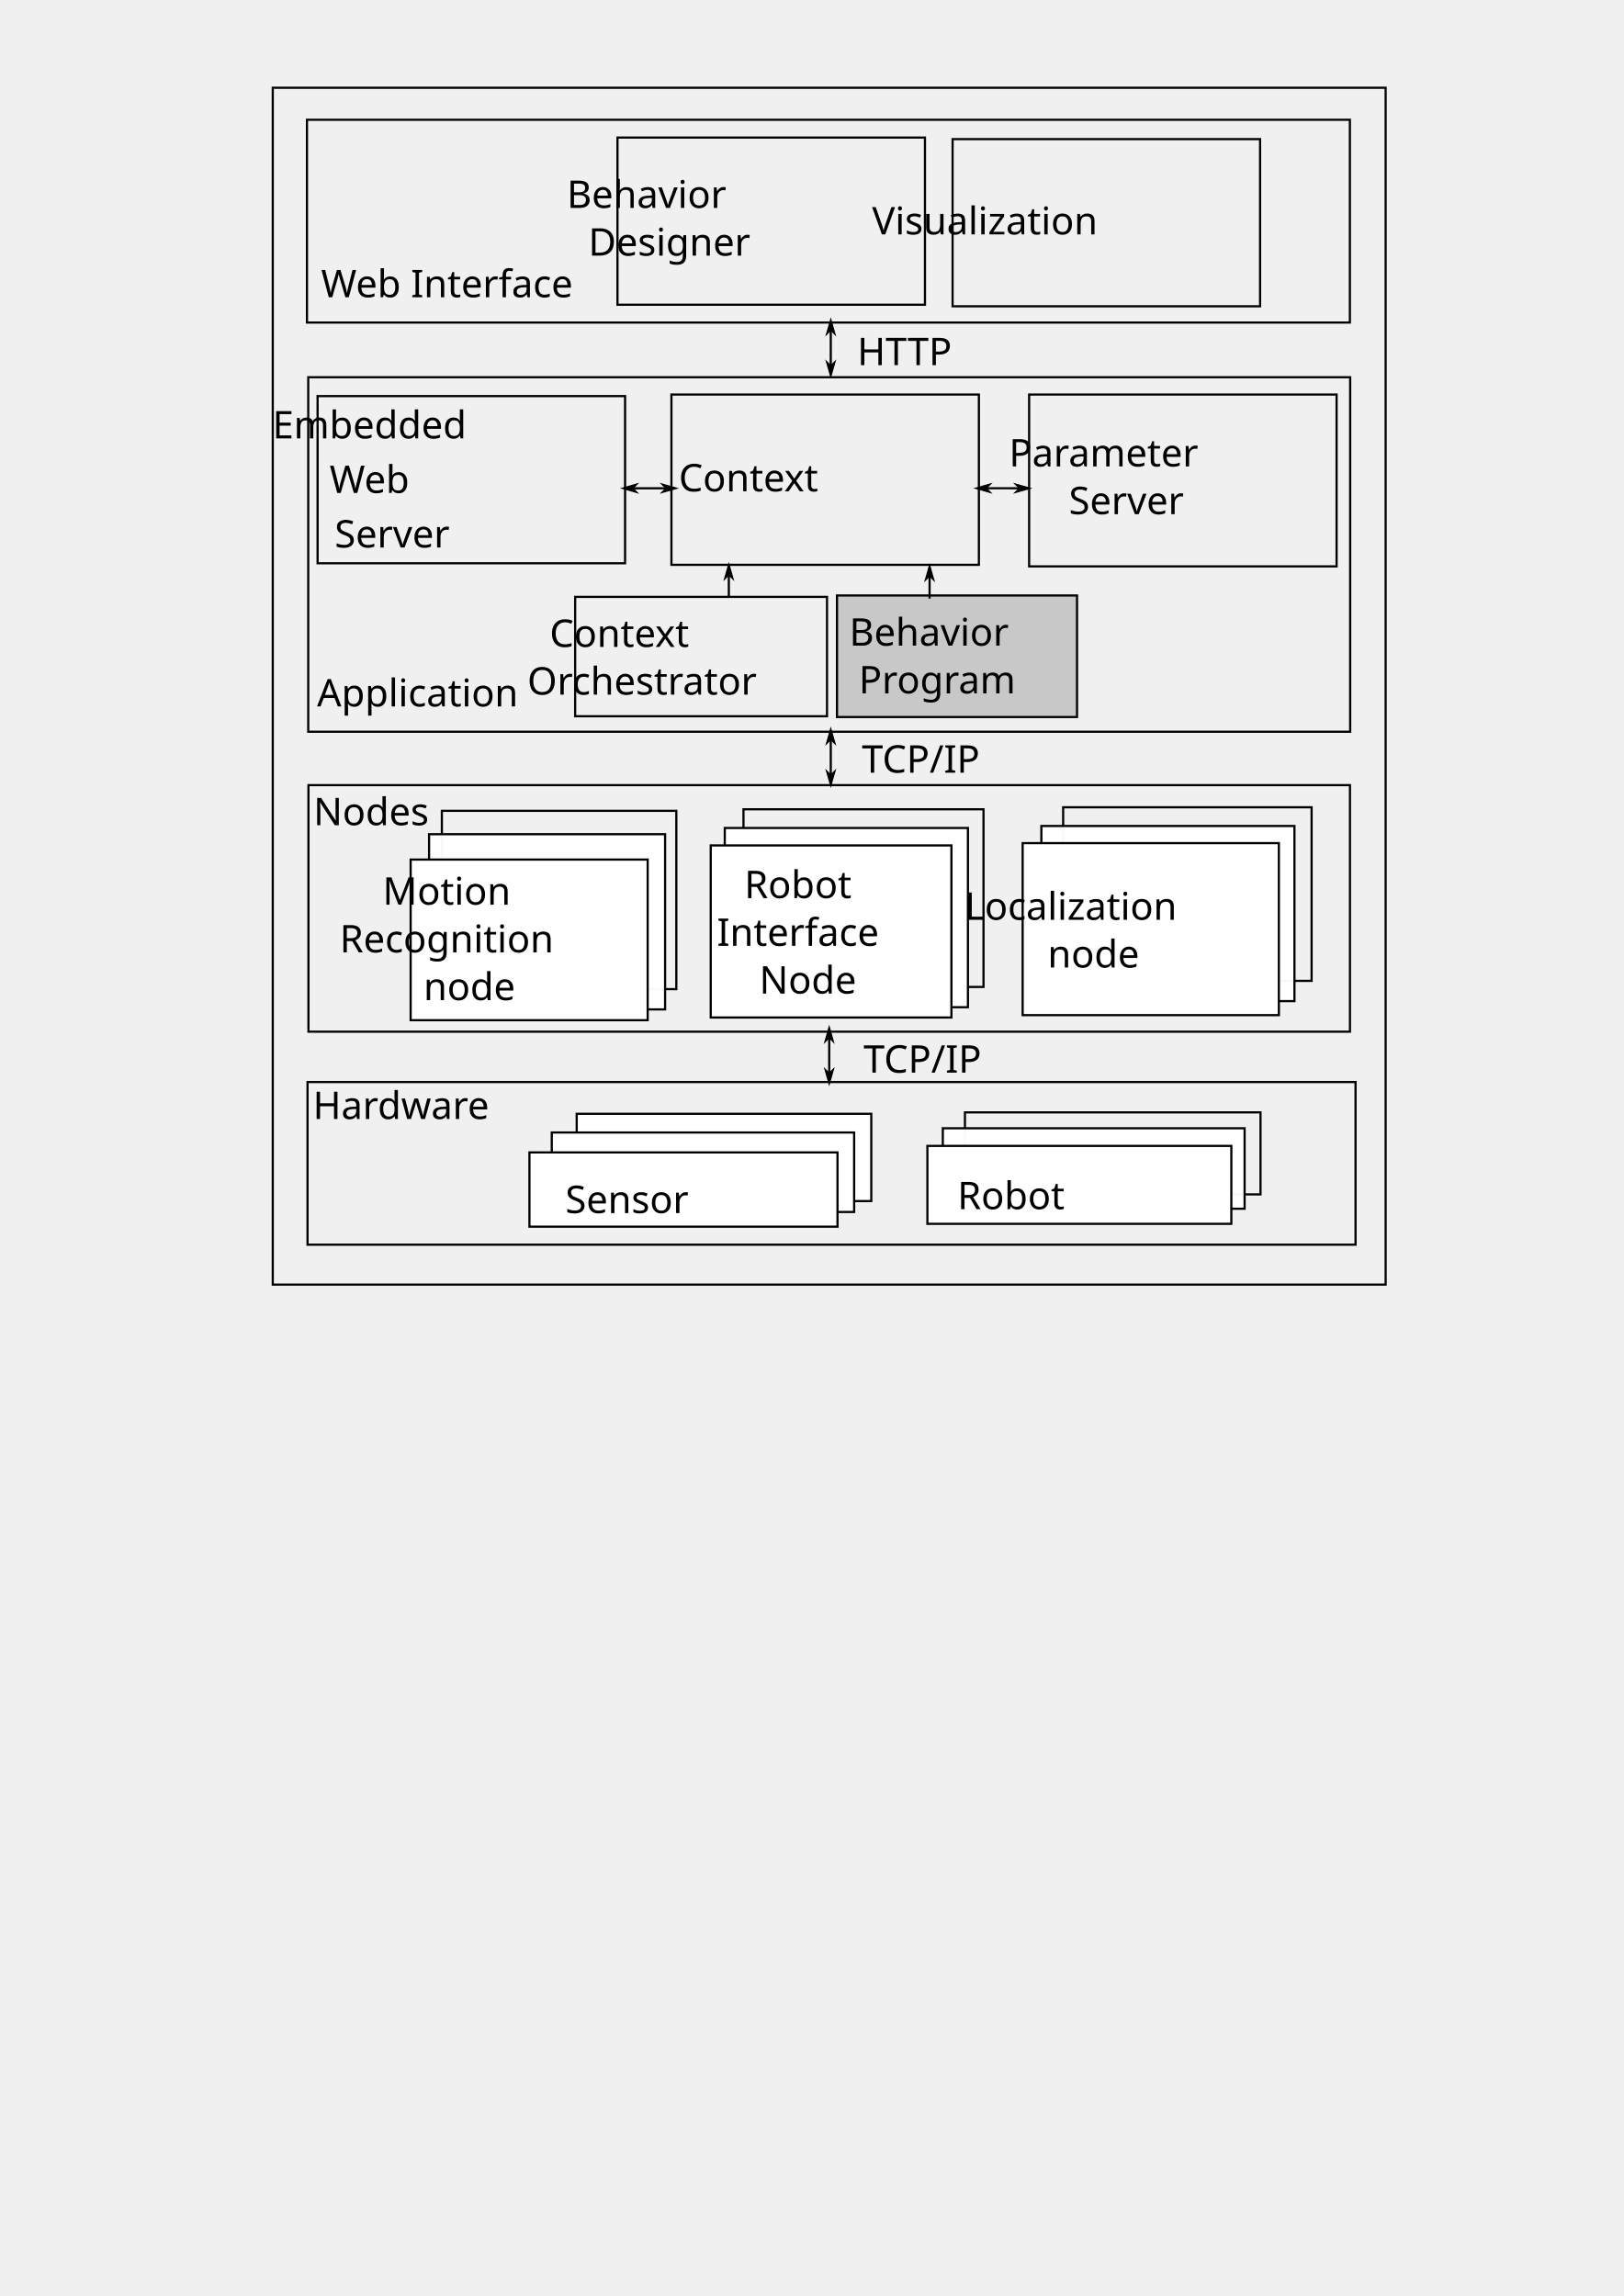
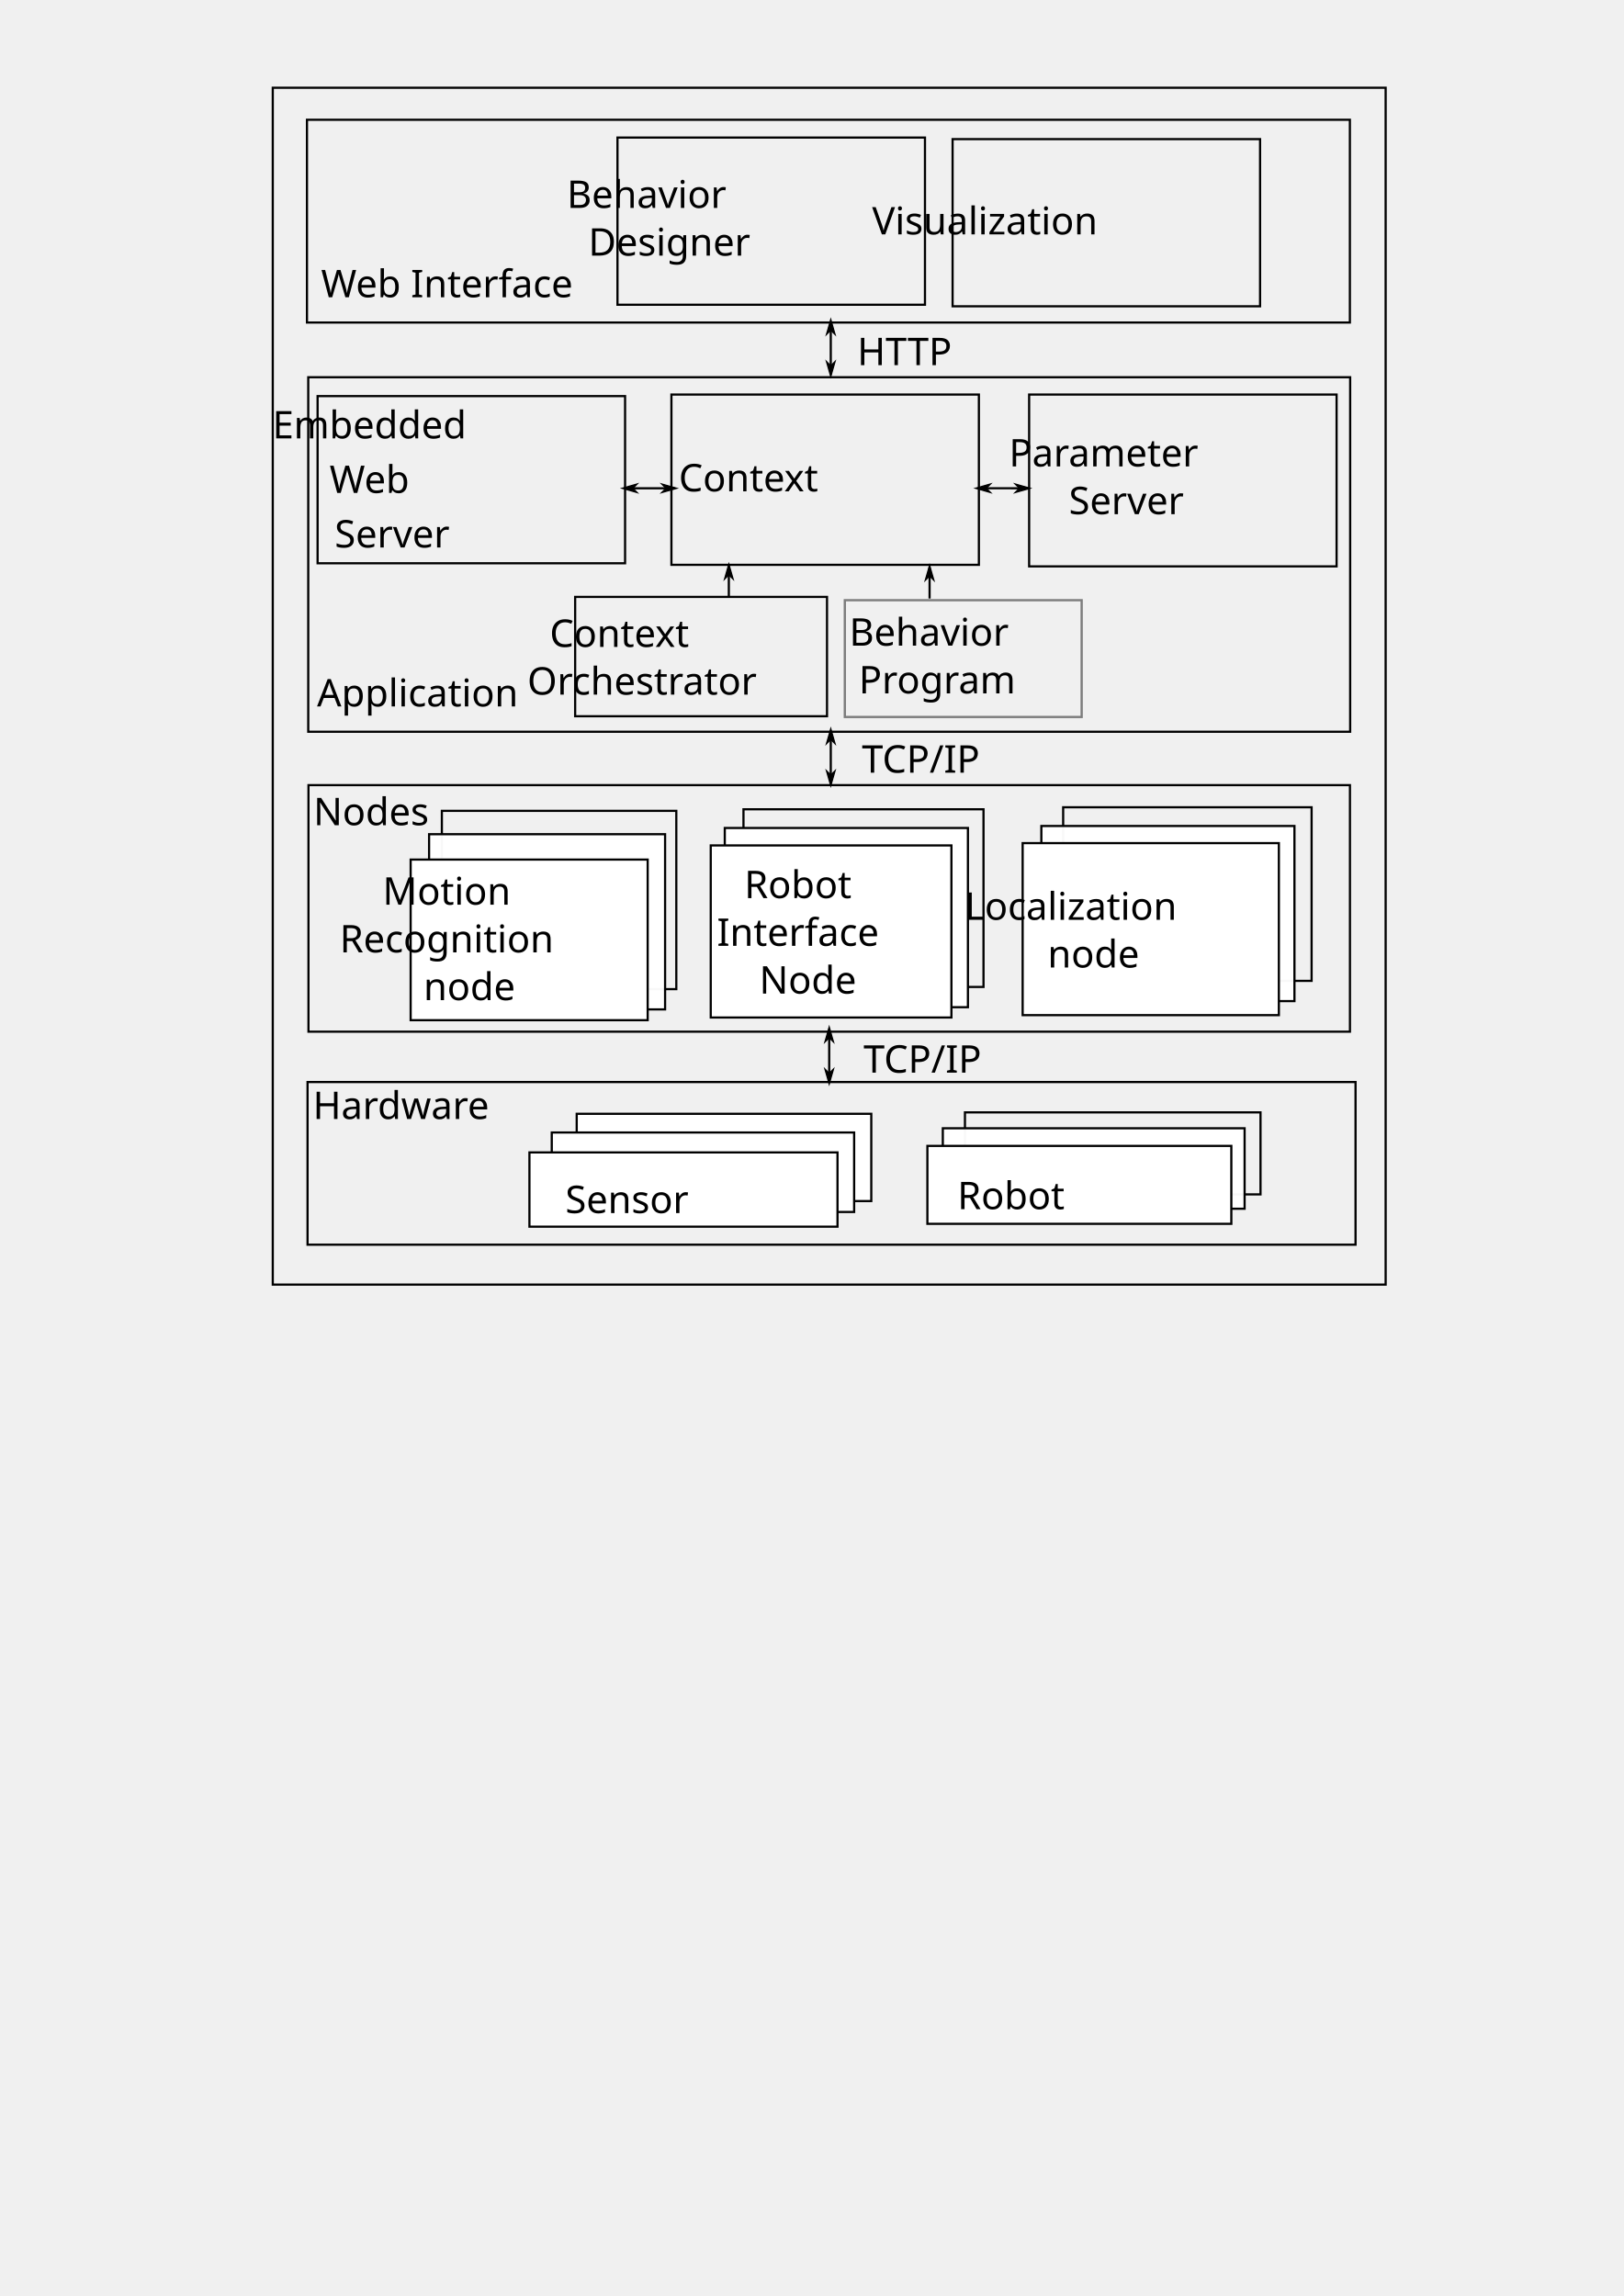
<svg xmlns="http://www.w3.org/2000/svg" width="210mm" height="297mm" viewBox="0 0 744.094 1052.362" id="svg2" version="1.1">
  <defs id="defs4">
    <marker style="overflow:visible;" id="marker12237" refX="0.0" refY="0.0" orient="auto">
      <path transform="scale(0.4) rotate(180) translate(10,0)" style="fill-rule:evenodd;stroke:#000000;stroke-width:1pt;stroke-opacity:1;fill:#000000;fill-opacity:1" d="M 0.0,0.0 L 5.0,-5.0 L -12.5,0.0 L 5.0,5.0 L 0.0,0.0 z " id="path12239" />
    </marker>
    <marker style="overflow:visible" id="marker11571" refX="0.0" refY="0.0" orient="auto">
      <path transform="scale(0.4) translate(10,0)" style="fill-rule:evenodd;stroke:#000000;stroke-width:1pt;stroke-opacity:1;fill:#000000;fill-opacity:1" d="M 0.0,0.0 L 5.0,-5.0 L -12.5,0.0 L 5.0,5.0 L 0.0,0.0 z " id="path11573" />
    </marker>
    <marker style="overflow:visible;" id="marker10905" refX="0.0" refY="0.0" orient="auto">
      <path transform="scale(0.4) rotate(180) translate(10,0)" style="fill-rule:evenodd;stroke:#000000;stroke-width:1pt;stroke-opacity:1;fill:#000000;fill-opacity:1" d="M 0.0,0.0 L 5.0,-5.0 L -12.5,0.0 L 5.0,5.0 L 0.0,0.0 z " id="path10907" />
    </marker>
    <marker style="overflow:visible" id="marker10239" refX="0.0" refY="0.0" orient="auto">
      <path transform="scale(0.4) translate(10,0)" style="fill-rule:evenodd;stroke:#000000;stroke-width:1pt;stroke-opacity:1;fill:#000000;fill-opacity:1" d="M 0.0,0.0 L 5.0,-5.0 L -12.5,0.0 L 5.0,5.0 L 0.0,0.0 z " id="path10241" />
    </marker>
    <marker style="overflow:visible;" id="marker9737" refX="0.0" refY="0.0" orient="auto">
      <path transform="scale(0.4) rotate(180) translate(10,0)" style="fill-rule:evenodd;stroke:#000000;stroke-width:1pt;stroke-opacity:1;fill:#000000;fill-opacity:1" d="M 0.0,0.0 L 5.0,-5.0 L -12.5,0.0 L 5.0,5.0 L 0.0,0.0 z " id="path9739" />
    </marker>
    <marker style="overflow:visible;" id="marker9235" refX="0.0" refY="0.0" orient="auto">
      <path transform="scale(0.4) rotate(180) translate(10,0)" style="fill-rule:evenodd;stroke:#000000;stroke-width:1pt;stroke-opacity:1;fill:#000000;fill-opacity:1" d="M 0.0,0.0 L 5.0,-5.0 L -12.5,0.0 L 5.0,5.0 L 0.0,0.0 z " id="path9237" />
    </marker>
    <marker style="overflow:visible" id="marker8241" refX="0.0" refY="0.0" orient="auto">
      <path transform="scale(0.4) translate(10,0)" style="fill-rule:evenodd;stroke:#000000;stroke-width:1pt;stroke-opacity:1;fill:#000000;fill-opacity:1" d="M 0.0,0.0 L 5.0,-5.0 L -12.5,0.0 L 5.0,5.0 L 0.0,0.0 z " id="path8243" />
    </marker>
    <marker style="overflow:visible" id="marker7739" refX="0.0" refY="0.0" orient="auto">
      <path transform="scale(0.4) translate(10,0)" style="fill-rule:evenodd;stroke:#000000;stroke-width:1pt;stroke-opacity:1;fill:#000000;fill-opacity:1" d="M 0.0,0.0 L 5.0,-5.0 L -12.5,0.0 L 5.0,5.0 L 0.0,0.0 z " id="path7741" />
    </marker>
    <marker style="overflow:visible;" id="marker7237" refX="0.0" refY="0.0" orient="auto">
      <path transform="scale(0.4) rotate(180) translate(10,0)" style="fill-rule:evenodd;stroke:#000000;stroke-width:1pt;stroke-opacity:1;fill:#000000;fill-opacity:1" d="M 0.0,0.0 L 5.0,-5.0 L -12.5,0.0 L 5.0,5.0 L 0.0,0.0 z " id="path7239" />
    </marker>
    <marker style="overflow:visible" id="marker6571" refX="0.0" refY="0.0" orient="auto">
      <path transform="scale(0.4) translate(10,0)" style="fill-rule:evenodd;stroke:#000000;stroke-width:1pt;stroke-opacity:1;fill:#000000;fill-opacity:1" d="M 0.0,0.0 L 5.0,-5.0 L -12.5,0.0 L 5.0,5.0 L 0.0,0.0 z " id="path6573" />
    </marker>
    <marker style="overflow:visible;" id="marker5577" refX="0.0" refY="0.0" orient="auto">
      <path transform="scale(0.4) rotate(180) translate(10,0)" style="fill-rule:evenodd;stroke:#000000;stroke-width:1pt;stroke-opacity:1;fill:#000000;fill-opacity:1" d="M 0.0,0.0 L 5.0,-5.0 L -12.5,0.0 L 5.0,5.0 L 0.0,0.0 z " id="path5579" />
    </marker>
    <marker style="overflow:visible" id="marker5227" refX="0.0" refY="0.0" orient="auto">
      <path transform="scale(0.4) translate(10,0)" style="fill-rule:evenodd;stroke:#000000;stroke-width:1pt;stroke-opacity:1;fill:#000000;fill-opacity:1" d="M 0.0,0.0 L 5.0,-5.0 L -12.5,0.0 L 5.0,5.0 L 0.0,0.0 z " id="path5229" />
    </marker>
    <marker orient="auto" refY="0.0" refX="0.0" id="marker4520" style="overflow:visible">
      <path id="path4270" d="M 0.0,0.0 L 5.0,-5.0 L -12.5,0.0 L 5.0,5.0 L 0.0,0.0 z " style="fill-rule:evenodd;stroke:#000000;stroke-width:1pt;stroke-opacity:1;fill:#000000;fill-opacity:1" transform="scale(0.4) translate(10,0)" />
    </marker>
    <marker orient="auto" refY="0.0" refX="0.0" id="marker4660" style="overflow:visible;">
      <path id="path4379" style="fill-rule:evenodd;stroke-width:0.625;stroke-linejoin:round;stroke:#000000;stroke-opacity:1;fill:#000000;fill-opacity:1" d="M 8.719,4.034 L -2.207,0.016 L 8.719,-4.002 C 6.973,-1.63 6.983,1.616 8.719,4.034 z " transform="scale(1.1) rotate(180) translate(1,0)" />
    </marker>
    <marker orient="auto" refY="0.0" refX="0.0" id="marker4655" style="overflow:visible">
      <path id="path4376" style="fill-rule:evenodd;stroke-width:0.625;stroke-linejoin:round;stroke:#000000;stroke-opacity:1;fill:#000000;fill-opacity:1" d="M 8.719,4.034 L -2.207,0.016 L 8.719,-4.002 C 6.973,-1.63 6.983,1.616 8.719,4.034 z " transform="scale(1.1) translate(1,0)" />
    </marker>
    <marker orient="auto" refY="0.0" refX="0.0" id="Arrow1Mstart" style="overflow:visible">
      <path id="path4364" d="M 0.0,0.0 L 5.0,-5.0 L -12.5,0.0 L 5.0,5.0 L 0.0,0.0 z " style="fill-rule:evenodd;stroke:#000000;stroke-width:1pt;stroke-opacity:1;fill:#000000;fill-opacity:1" transform="scale(0.4) translate(10,0)" />
    </marker>
    <marker orient="auto" refY="0.0" refX="0.0" id="Arrow1Mend" style="overflow:visible;">
      <path id="path4367" d="M 0.0,0.0 L 5.0,-5.0 L -12.5,0.0 L 5.0,5.0 L 0.0,0.0 z " style="fill-rule:evenodd;stroke:#000000;stroke-width:1pt;stroke-opacity:1;fill:#000000;fill-opacity:1" transform="scale(0.4) rotate(180) translate(10,0)" />
    </marker>
    <marker orient="auto" refY="0.0" refX="0.0" id="marker4641" style="overflow:visible;">
      <path id="path4643" style="fill-rule:evenodd;stroke-width:0.625;stroke-linejoin:round;stroke:#000000;stroke-opacity:1;fill:#000000;fill-opacity:1" d="M 8.719,4.034 L -2.207,0.016 L 8.719,-4.002 C 6.973,-1.63 6.983,1.616 8.719,4.034 z " transform="scale(1.1) rotate(180) translate(1,0)" />
    </marker>
    <marker orient="auto" refY="0.0" refX="0.0" id="marker4627" style="overflow:visible">
      <path id="path4629" d="M 0.0,0.0 L 5.0,-5.0 L -12.5,0.0 L 5.0,5.0 L 0.0,0.0 z " style="fill-rule:evenodd;stroke:#000000;stroke-width:1pt;stroke-opacity:1;fill:#000000;fill-opacity:1" transform="scale(0.8) translate(12.5,0)" />
    </marker>
    <marker orient="auto" refY="0.0" refX="0.0" id="marker4614" style="overflow:visible">
      <path id="path4358" d="M 0.0,0.0 L 5.0,-5.0 L -12.5,0.0 L 5.0,5.0 L 0.0,0.0 z " style="fill-rule:evenodd;stroke:#000000;stroke-width:1pt;stroke-opacity:1;fill:#000000;fill-opacity:1" transform="scale(0.8) translate(12.5,0)" />
    </marker>
    <marker orient="auto" refY="0.0" refX="0.0" id="Arrow2Lstart" style="overflow:visible">
      <path id="path4268" style="fill-rule:evenodd;stroke-width:0.625;stroke-linejoin:round;stroke:#000000;stroke-opacity:1;fill:#000000;fill-opacity:1" d="M 8.719,4.034 L -2.207,0.016 L 8.719,-4.002 C 6.973,-1.63 6.983,1.616 8.719,4.034 z " transform="scale(1.1) translate(1,0)" />
    </marker>
    <marker orient="auto" refY="0.0" refX="0.0" id="Arrow1Lstart" style="overflow:visible">
      <path id="path4250" d="M 0.0,0.0 L 5.0,-5.0 L -12.5,0.0 L 5.0,5.0 L 0.0,0.0 z " style="fill-rule:evenodd;stroke:#000000;stroke-width:1pt;stroke-opacity:1;fill:#000000;fill-opacity:1" transform="scale(0.8) translate(12.5,0)" />
    </marker>
    <marker orient="auto" refY="0" refX="0" id="Arrow2Lstart-3" style="overflow:visible">
      <path id="path4268-9" style="fill:#000000;fill-opacity:1;fill-rule:evenodd;stroke:#000000;stroke-width:0.625;stroke-linejoin:round;stroke-opacity:1" d="M 8.719,4.034 -2.207,0.016 8.719,-4.002 c -1.745,2.372 -1.735,5.617 -6e-7,8.035 z" transform="matrix(1.1,0,0,1.1,1.1,0)" />
    </marker>
    <marker style="overflow:visible" id="marker6112-6" refX="0" refY="0" orient="auto">
      <path transform="matrix(-1.1,0,0,-1.1,-1.1,0)" d="M 8.719,4.034 -2.207,0.016 8.719,-4.002 c -1.745,2.372 -1.735,5.617 -6e-7,8.035 z" style="fill:#000000;fill-opacity:1;fill-rule:evenodd;stroke:#000000;stroke-width:0.625;stroke-linejoin:round;stroke-opacity:1" id="path6114-4" />
    </marker>
    <marker orient="auto" refY="0" refX="0" id="marker4655-6" style="overflow:visible">
      <path id="path4376-4" style="fill:#000000;fill-opacity:1;fill-rule:evenodd;stroke:#000000;stroke-width:0.625;stroke-linejoin:round;stroke-opacity:1" d="M 8.719,4.034 -2.207,0.016 8.719,-4.002 c -1.745,2.372 -1.735,5.617 -6e-7,8.035 z" transform="matrix(1.1,0,0,1.1,1.1,0)" />
    </marker>
    <marker orient="auto" refY="0" refX="0" id="marker4660-9" style="overflow:visible">
      <path id="path4379-4" style="fill:#000000;fill-opacity:1;fill-rule:evenodd;stroke:#000000;stroke-width:0.625;stroke-linejoin:round;stroke-opacity:1" d="M 8.719,4.034 -2.207,0.016 8.719,-4.002 c -1.745,2.372 -1.735,5.617 -6e-7,8.035 z" transform="matrix(-1.1,0,0,-1.1,-1.1,0)" />
    </marker>
    <marker orient="auto" refY="0" refX="0" id="marker4655-6-9" style="overflow:visible">
      <path id="path4376-4-1" style="fill:#000000;fill-opacity:1;fill-rule:evenodd;stroke:#000000;stroke-width:0.625;stroke-linejoin:round;stroke-opacity:1" d="M 8.719,4.034 -2.207,0.016 8.719,-4.002 c -1.745,2.372 -1.735,5.617 -6e-7,8.035 z" transform="matrix(1.1,0,0,1.1,1.1,0)" />
    </marker>
    <marker orient="auto" refY="0" refX="0" id="marker4660-9-3" style="overflow:visible">
      <path id="path4379-4-8" style="fill:#000000;fill-opacity:1;fill-rule:evenodd;stroke:#000000;stroke-width:0.625;stroke-linejoin:round;stroke-opacity:1" d="M 8.719,4.034 -2.207,0.016 8.719,-4.002 c -1.745,2.372 -1.735,5.617 -6e-7,8.035 z" transform="matrix(-1.1,0,0,-1.1,-1.1,0)" />
    </marker>
    <marker style="overflow:visible" id="marker9235-3" refX="0" refY="0" orient="auto">
      <path transform="matrix(-0.4,0,0,-0.4,-4,0)" style="fill:#000000;fill-opacity:1;fill-rule:evenodd;stroke:#000000;stroke-width:1pt;stroke-opacity:1" d="M 0,0 5,-5 -12.5,0 5,5 0,0 Z" id="path9237-2" />
    </marker>
  </defs>
  <g id="layer1">
-     <rect style="fill:#c8c8c8;fill-opacity:1;stroke:#000000;stroke-width:1;stroke-miterlimit:4;stroke-dasharray:none;stroke-opacity:1" id="rect5670" width="110" height="55.714" x="383.571" y="272.934" />
    <rect style="fill:#ffffff;fill-opacity:1;stroke:#000000;stroke-width:1;stroke-miterlimit:4;stroke-dasharray:none;stroke-opacity:1" id="rect5682" width="135" height="40" x="264.286" y="510.505" />
    <rect style="fill:#ffffff;fill-opacity:1;stroke:#000000;stroke-width:1;stroke-miterlimit:4;stroke-dasharray:none;stroke-opacity:1" id="rect5680" width="138.571" height="36.429" x="252.857" y="519.076" />
    <rect style="fill:none;fill-opacity:0.574;stroke:#000000;stroke-width:1;stroke-miterlimit:4;stroke-dasharray:none;stroke-opacity:1" id="rect5639" width="110" height="81.429" x="340.714" y="370.934" />
    <rect style="fill:#ffffff;fill-opacity:1;stroke:#000000;stroke-width:1;stroke-miterlimit:4;stroke-dasharray:none;stroke-opacity:1" id="rect5637" width="111.429" height="82.143" x="332.143" y="379.505" />
    <g id="g8567" style="stroke-width:1;stroke-miterlimit:4;stroke-dasharray:none" transform="translate(-4,0)">
      <text id="text4173" y="225.219" x="383.389" style="font-style:normal;font-weight:normal;font-size:40px;line-height:125%;font-family:sans-serif;text-align:center;letter-spacing:0px;word-spacing:0px;text-anchor:middle;fill:#000000;fill-opacity:1;stroke:none;stroke-width:1;stroke-linecap:butt;stroke-linejoin:miter;stroke-miterlimit:4;stroke-dasharray:none;stroke-opacity:1" xml:space="preserve">
        <tspan style="font-size:17.5px;text-align:center;text-anchor:middle;stroke-width:1;stroke-miterlimit:4;stroke-dasharray:none" y="225.219" x="383.389" id="tspan4175">Context</tspan>
      </text>
      <rect y="180.84" x="311.692" height="78.045" width="140.902" id="rect3344-8" style="fill:none;fill-rule:evenodd;stroke:#000000;stroke-width:1;stroke-linecap:butt;stroke-linejoin:miter;stroke-miterlimit:4;stroke-dasharray:none;stroke-opacity:1" />
    </g>
    <rect style="fill:none;fill-rule:evenodd;stroke:#000000;stroke-width:1;stroke-linecap:butt;stroke-linejoin:miter;stroke-miterlimit:4;stroke-dasharray:none;stroke-opacity:1" id="rect3344" width="140.899" height="78.756" x="471.622" y="180.841" />
    <text xml:space="preserve" style="font-style:normal;font-weight:normal;font-size:40px;line-height:125%;font-family:sans-serif;letter-spacing:0px;word-spacing:0px;fill:#000000;fill-opacity:1;stroke:none;stroke-width:1;stroke-linecap:butt;stroke-linejoin:miter;stroke-miterlimit:4;stroke-dasharray:none;stroke-opacity:1" x="542.172" y="213.791" id="text4167">
      <tspan id="tspan4169" x="542.172" y="213.791" style="font-size:17.5px;text-align:center;text-anchor:middle;stroke-width:1;stroke-miterlimit:4;stroke-dasharray:none">Parameter</tspan>
      <tspan x="542.172" y="235.666" style="font-size:17.5px;text-align:center;text-anchor:middle;stroke-width:1;stroke-miterlimit:4;stroke-dasharray:none" id="tspan4171">Server</tspan>
    </text>
    <g id="g8587" style="stroke-width:1;stroke-miterlimit:4;stroke-dasharray:none" transform="translate(-4,0)">
      <rect y="181.55" x="149.545" height="76.624" width="140.91" id="rect3344-80" style="fill:none;fill-rule:evenodd;stroke:#000000;stroke-width:1;stroke-linecap:butt;stroke-linejoin:miter;stroke-miterlimit:4;stroke-dasharray:none;stroke-opacity:1" />
      <text id="text4177" y="200.934" x="220.11" style="font-style:normal;font-weight:normal;font-size:40px;line-height:125%;font-family:sans-serif;letter-spacing:0px;word-spacing:0px;fill:#000000;fill-opacity:1;stroke:none;stroke-width:1;stroke-linecap:butt;stroke-linejoin:miter;stroke-miterlimit:4;stroke-dasharray:none;stroke-opacity:1" xml:space="preserve">
        <tspan style="font-size:17.5px;text-align:center;text-anchor:middle;stroke-width:1;stroke-miterlimit:4;stroke-dasharray:none" y="200.934" x="220.11" id="tspan4179">Embedded</tspan>
        <tspan style="font-size:17.5px;text-align:center;text-anchor:middle;stroke-width:1;stroke-miterlimit:4;stroke-dasharray:none" id="tspan4181" y="225.934" x="220.11">Web</tspan>
        <tspan style="font-size:17.5px;text-align:center;text-anchor:middle;stroke-width:1;stroke-miterlimit:4;stroke-dasharray:none" id="tspan4183" y="250.934" x="220.11">Server</tspan>
      </text>
      <rect style="fill:none;fill-opacity:0.574;stroke:#000000;stroke-width:1;stroke-miterlimit:4;stroke-dasharray:none;stroke-opacity:1" id="rect5620" width="510" height="548.571" x="129" y="40.219" />
    </g>
    <rect style="fill:none;fill-rule:evenodd;stroke:#000000;stroke-width:1;stroke-linecap:butt;stroke-linejoin:miter;stroke-miterlimit:4;stroke-dasharray:none;stroke-opacity:1" id="rect3344-1" width="115.415" height="54.701" x="263.578" y="273.583" />
    <text xml:space="preserve" style="font-style:normal;font-weight:normal;font-size:40px;line-height:125%;font-family:sans-serif;letter-spacing:0px;word-spacing:0px;fill:#000000;fill-opacity:1;stroke:none;stroke-width:1;stroke-linecap:butt;stroke-linejoin:miter;stroke-miterlimit:4;stroke-dasharray:none;stroke-opacity:1" x="320.243" y="296.505" id="text4167-6">
      <tspan rotate="0 0 0 0 0 0 0 0" x="320.243" y="296.505" style="font-size:17.5px;text-align:center;text-anchor:middle;stroke-width:1;stroke-miterlimit:4;stroke-dasharray:none" id="tspan4171-3">Context</tspan>
      <tspan rotate="0 0 0 0 0 0 0 0 0 0 0 0 0" x="320.243" y="318.38" style="font-size:17.5px;text-align:center;text-anchor:middle;stroke-width:1;stroke-miterlimit:4;stroke-dasharray:none" id="tspan4236">Orchestrator</tspan>
    </text>
    <path style="fill:none;fill-rule:evenodd;stroke:#000000;stroke-width:1;stroke-linecap:butt;stroke-linejoin:miter;stroke-miterlimit:4;stroke-dasharray:none;stroke-opacity:1;marker-start:url(#marker5227);marker-end:url(#marker5577)" d="m 286.041,223.794 23.154,0.014" id="path5732" />
    <path style="fill:none;fill-rule:evenodd;stroke:#000000;stroke-width:1;stroke-linecap:butt;stroke-linejoin:miter;stroke-miterlimit:4;stroke-dasharray:none;stroke-opacity:1;marker-end:url(#marker9235)" d="m 334,273.791 0,-14.304" id="path5746" />
    <rect style="fill:none;fill-opacity:1;stroke:#000000;stroke-width:1;stroke-miterlimit:4;stroke-dasharray:none;stroke-opacity:1" id="rect6500" width="477.482" height="162.482" x="141.259" y="172.907" />
    <path style="fill:none;fill-rule:evenodd;stroke:#000000;stroke-width:1;stroke-linecap:butt;stroke-linejoin:miter;stroke-miterlimit:4;stroke-dasharray:none;stroke-opacity:1;marker-start:url(#marker6571);marker-end:url(#marker7237)" d="m 447.994,223.784 23.154,0.014" id="path5732-2" />
    <rect style="fill:none;fill-opacity:1;stroke:#000000;stroke-width:1;stroke-miterlimit:4;stroke-dasharray:none;stroke-opacity:1" id="rect8455" width="477.935" height="92.935" x="140.676" y="54.895" />
    <rect style="fill:none;fill-opacity:1;stroke:#000000;stroke-width:0.993;stroke-miterlimit:4;stroke-dasharray:none;stroke-opacity:1" id="rect8457" width="477.289" height="113.003" x="141.356" y="359.861" />
    <rect style="fill:none;fill-rule:evenodd;stroke:#000000;stroke-width:1;stroke-linecap:butt;stroke-linejoin:miter;stroke-miterlimit:4;stroke-dasharray:none;stroke-opacity:1" id="rect3344-80-1-9" width="107.438" height="81.723" x="202.495" y="371.643" />
    <rect style="fill:#ffffff;fill-opacity:0.97;fill-rule:evenodd;stroke:#000000;stroke-width:1;stroke-linecap:butt;stroke-linejoin:miter;stroke-miterlimit:4;stroke-dasharray:none;stroke-opacity:1" id="rect3344-80-1-4" width="108.157" height="80.3" x="196.636" y="382.355" />
    <rect style="fill:#ffffff;fill-opacity:1;fill-rule:evenodd;stroke:#000000;stroke-width:1;stroke-linecap:butt;stroke-linejoin:miter;stroke-miterlimit:4;stroke-dasharray:none;stroke-opacity:1" id="rect3344-80-1-2" width="110.299" height="78.87" x="325.708" y="387.498" />
    <rect style="fill:none;fill-opacity:1;stroke:#000000;stroke-width:1;stroke-miterlimit:4;stroke-dasharray:none;stroke-opacity:1" id="rect8457-4" width="480.267" height="74.552" x="140.938" y="495.943" />
    <rect style="fill:none;fill-rule:evenodd;stroke:#000000;stroke-width:1;stroke-linecap:butt;stroke-linejoin:miter;stroke-miterlimit:4;stroke-dasharray:none;stroke-opacity:1" id="rect3344-80-1-9-7-1" width="135.448" height="37.59" x="442.205" y="509.853" />
    <rect style="fill:#ffffff;fill-opacity:0.97;fill-rule:evenodd;stroke:#000000;stroke-width:1;stroke-linecap:butt;stroke-linejoin:miter;stroke-miterlimit:4;stroke-dasharray:none;stroke-opacity:1" id="rect3344-80-1-4-8-0" width="138.304" height="36.876" x="432.062" y="517.139" />
    <rect style="fill:#ffffff;fill-opacity:1;fill-rule:evenodd;stroke:#000000;stroke-width:1;stroke-linecap:butt;stroke-linejoin:miter;stroke-miterlimit:4;stroke-dasharray:none;stroke-opacity:1" id="rect3344-80-1-2-0-6" width="141.178" height="34.035" x="242.625" y="528.202" />
    <text xml:space="preserve" style="font-style:normal;font-weight:normal;font-size:40px;line-height:125%;font-family:sans-serif;letter-spacing:0px;word-spacing:0px;fill:#000000;fill-opacity:1;stroke:none;stroke-width:1;stroke-linecap:butt;stroke-linejoin:miter;stroke-miterlimit:4;stroke-dasharray:none;stroke-opacity:1" x="313.324" y="556.005" id="text4177-0-9-1-1">
      <tspan id="tspan8842-6-2" x="313.324" y="556.005" style="font-size:17.5px;text-align:center;text-anchor:middle;stroke-width:1;stroke-miterlimit:4;stroke-dasharray:none">Sensor</tspan>
    </text>
    <text xml:space="preserve" style="font-style:normal;font-weight:normal;font-size:17.5px;line-height:125%;font-family:sans-serif;letter-spacing:0px;word-spacing:0px;fill:#000000;fill-opacity:1;stroke:none;stroke-width:1;stroke-linecap:butt;stroke-linejoin:miter;stroke-miterlimit:4;stroke-dasharray:none;stroke-opacity:1;" x="145.286" y="323.791" id="text9004">
      <tspan id="tspan9006" x="145.286" y="323.791" rotate="0 0 0 0 0 0 0 0 0 0 0 0" style="font-size:17.5px;stroke-width:1;stroke-miterlimit:4;stroke-dasharray:none;">Application</tspan>
    </text>
    <text xml:space="preserve" style="font-style:normal;font-weight:normal;font-size:17.5px;line-height:125%;font-family:sans-serif;letter-spacing:0px;word-spacing:0px;fill:#000000;fill-opacity:1;stroke:none;stroke-width:1;stroke-linecap:butt;stroke-linejoin:miter;stroke-miterlimit:4;stroke-dasharray:none;stroke-opacity:1;" x="143.647" y="378.218" id="text9004-4">
      <tspan id="tspan9006-3" x="143.647" y="378.218" rotate="0 0 0 0 0 0" style="font-size:17.5px;stroke-width:1;stroke-miterlimit:4;stroke-dasharray:none;">Nodes</tspan>
    </text>
    <text xml:space="preserve" style="font-style:normal;font-weight:normal;font-size:17.5px;line-height:125%;font-family:sans-serif;letter-spacing:0px;word-spacing:0px;fill:#000000;fill-opacity:1;stroke:none;stroke-width:1;stroke-linecap:butt;stroke-linejoin:miter;stroke-miterlimit:4;stroke-dasharray:none;stroke-opacity:1;" x="143.399" y="512.882" id="text9004-4-3">
      <tspan id="tspan9006-3-3" x="143.399" y="512.882" rotate="0 0 0 0 0 0 0 0 0" style="font-size:17.5px;stroke-width:1;stroke-miterlimit:4;stroke-dasharray:none;">Hardware</tspan>
    </text>
    <text xml:space="preserve" style="font-style:normal;font-weight:normal;font-size:17.5px;line-height:125%;font-family:sans-serif;letter-spacing:0px;word-spacing:0px;fill:#000000;fill-opacity:1;stroke:none;stroke-width:1;stroke-linecap:butt;stroke-linejoin:miter;stroke-opacity:1;stroke-miterlimit:4;stroke-dasharray:none;" x="147.146" y="136.234" id="text9004-6">
      <tspan id="tspan9006-9" x="147.146" y="136.234" rotate="0 0 0 0 0 0 0 0 0 0 0 0 0 0" style="font-size:17.5px;stroke-width:1;stroke-miterlimit:4;stroke-dasharray:none;">Web Interface</tspan>
    </text>
    <g transform="translate(132,-117.7857)" id="g8587-1" style="stroke-width:1;stroke-miterlimit:4;stroke-dasharray:none">
      <g id="g9101" style="stroke-width:1;stroke-miterlimit:4;stroke-dasharray:none">
        <rect style="fill:none;fill-rule:evenodd;stroke:#000000;stroke-width:1;stroke-linecap:butt;stroke-linejoin:miter;stroke-miterlimit:4;stroke-dasharray:none;stroke-opacity:1" id="rect3344-80-18" width="140.91" height="76.624" x="150.974" y="180.836" />
        <text xml:space="preserve" style="font-style:normal;font-weight:normal;font-size:40px;line-height:125%;font-family:sans-serif;letter-spacing:0px;word-spacing:0px;fill:#000000;fill-opacity:1;stroke:none;stroke-width:1;stroke-linecap:butt;stroke-linejoin:miter;stroke-miterlimit:4;stroke-dasharray:none;stroke-opacity:1" x="221.538" y="213.076" id="text4177-1">
          <tspan x="221.538" y="213.076" id="tspan4183-73" style="font-size:17.5px;text-align:center;text-anchor:middle;stroke-width:1;stroke-miterlimit:4;stroke-dasharray:none">Behavior</tspan>
          <tspan id="tspan9099" x="221.538" y="234.951" style="font-size:17.5px;text-align:center;text-anchor:middle;stroke-width:1;stroke-miterlimit:4;stroke-dasharray:none">Designer</tspan>
        </text>
      </g>
      <g transform="translate(153.5714,0.7142828)" id="g9101-5" style="stroke-width:1;stroke-miterlimit:4;stroke-dasharray:none">
        <g id="g9136" style="stroke-width:1;stroke-miterlimit:4;stroke-dasharray:none">
          <rect y="180.836" x="150.974" height="76.624" width="140.91" id="rect3344-80-18-3" style="fill:none;fill-rule:evenodd;stroke:#000000;stroke-width:1;stroke-linecap:butt;stroke-linejoin:miter;stroke-miterlimit:4;stroke-dasharray:none;stroke-opacity:1" />
          <text id="text4177-1-6" y="224.505" x="222.967" style="font-style:normal;font-weight:normal;font-size:40px;line-height:125%;font-family:sans-serif;letter-spacing:0px;word-spacing:0px;fill:#000000;fill-opacity:1;stroke:none;stroke-width:1;stroke-linecap:butt;stroke-linejoin:miter;stroke-miterlimit:4;stroke-dasharray:none;stroke-opacity:1" xml:space="preserve">
            <tspan style="font-size:17.5px;text-align:center;text-anchor:middle;stroke-width:1;stroke-miterlimit:4;stroke-dasharray:none" y="224.505" x="222.967" id="tspan9099-6">Visualization</tspan>
          </text>
        </g>
      </g>
    </g>
    <path style="fill:none;fill-rule:evenodd;stroke:#000000;stroke-width:1;stroke-linecap:butt;stroke-linejoin:miter;stroke-opacity:1;marker-start:url(#Arrow1Mstart);stroke-miterlimit:4;stroke-dasharray:none;marker-end:url(#Arrow1Mend)" d="m 380.714,147.362 0,24.286" id="path4625" />
    <path style="fill:none;fill-rule:evenodd;stroke:#000000;stroke-width:1;stroke-linecap:butt;stroke-linejoin:miter;stroke-opacity:1;marker-start:url(#marker10239);marker-end:url(#marker10905);stroke-miterlimit:4;stroke-dasharray:none" d="m 380.714,334.934 0,24.286" id="path4625-5" />
    <path style="fill:none;fill-rule:evenodd;stroke:#000000;stroke-width:1;stroke-linecap:butt;stroke-linejoin:miter;stroke-opacity:1;marker-start:url(#marker11571);marker-end:url(#marker12237);stroke-miterlimit:4;stroke-dasharray:none" d="m 380,471.648 0,24.286" id="path4625-5-4" />
    <text xml:space="preserve" style="font-style:normal;font-weight:normal;font-size:17.5px;line-height:125%;font-family:sans-serif;letter-spacing:0px;word-spacing:0px;fill:#000000;fill-opacity:1;stroke:none;stroke-width:1;stroke-linecap:butt;stroke-linejoin:miter;stroke-opacity:1;stroke-miterlimit:4;stroke-dasharray:none;" x="395.714" y="491.648" id="text5053">
      <tspan id="tspan5055" x="395.714" y="491.648">TCP/IP</tspan>
    </text>
    <text xml:space="preserve" style="font-style:normal;font-weight:normal;font-size:17.5px;line-height:125%;font-family:sans-serif;letter-spacing:0px;word-spacing:0px;fill:#000000;fill-opacity:1;stroke:none;stroke-width:1;stroke-linecap:butt;stroke-linejoin:miter;stroke-opacity:1;stroke-miterlimit:4;stroke-dasharray:none;" x="392.857" y="167.362" id="text5057">
      <tspan id="tspan5059" x="392.857" y="167.362">HTTP</tspan>
    </text>
    <text xml:space="preserve" style="font-style:normal;font-weight:normal;font-size:17.5px;line-height:125%;font-family:sans-serif;letter-spacing:0px;word-spacing:0px;fill:#000000;fill-opacity:1;stroke:none;stroke-width:1;stroke-linecap:butt;stroke-linejoin:miter;stroke-opacity:1;stroke-miterlimit:4;stroke-dasharray:none;" x="394.968" y="354.14" id="text5053-6">
      <tspan id="tspan5055-6" x="394.968" y="354.14">TCP/IP</tspan>
    </text>
    <rect style="fill:none;fill-rule:evenodd;stroke:#000000;stroke-width:1;stroke-linecap:butt;stroke-linejoin:miter;stroke-miterlimit:4;stroke-dasharray:none;stroke-opacity:1" id="rect3344-80-1-9-7-5" width="113.852" height="79.566" x="487.216" y="370.008" />
    <rect style="fill:#ffffff;fill-opacity:0.97;fill-rule:evenodd;stroke:#000000;stroke-width:1;stroke-linecap:butt;stroke-linejoin:miter;stroke-miterlimit:4;stroke-dasharray:none;stroke-opacity:1" id="rect3344-80-1-4-8-9" width="115.984" height="80.269" x="477.222" y="378.585" />
    <rect style="fill:#ffffff;fill-opacity:1;fill-rule:evenodd;stroke:#000000;stroke-width:1;stroke-linecap:butt;stroke-linejoin:miter;stroke-miterlimit:4;stroke-dasharray:none;stroke-opacity:1" id="rect3344-80-1-2-5" width="117.414" height="78.843" x="468.65" y="386.442" />
    <text xml:space="preserve" style="font-style:normal;font-weight:normal;font-size:40px;line-height:125%;font-family:sans-serif;letter-spacing:0px;word-spacing:0px;fill:#000000;fill-opacity:1;stroke:none;stroke-width:1;stroke-linecap:butt;stroke-linejoin:miter;stroke-miterlimit:4;stroke-dasharray:none;stroke-opacity:1" x="527.109" y="421.577" id="text4177-0-9-5">
      <tspan id="tspan12664" x="527.109" y="421.577" style="font-size:17.5px;text-align:center;text-anchor:middle;stroke-width:1;stroke-miterlimit:4;stroke-dasharray:none">Localization</tspan>
      <tspan id="tspan12662" x="527.109" y="443.452" style="font-size:17.5px;text-align:center;text-anchor:middle;stroke-width:1;stroke-miterlimit:4;stroke-dasharray:none">node</tspan>
    </text>
    <text xml:space="preserve" style="font-style:normal;font-weight:normal;font-size:17.5px;line-height:125%;font-family:sans-serif;letter-spacing:0px;word-spacing:0px;fill:#000000;fill-opacity:1;stroke:none;stroke-width:1px;stroke-linecap:butt;stroke-linejoin:miter;stroke-opacity:1" x="440.869" y="295.934" id="text13345">
      <tspan x="443.945" y="295.934" id="tspan13349" style="font-size:17.5px;text-align:center;text-anchor:middle">Behavior </tspan>
      <tspan x="440.869" y="317.809" id="tspan13351" style="font-size:17.5px;text-align:center;text-anchor:middle">Program</tspan>
    </text>
    <path style="fill:none;fill-rule:evenodd;stroke:#000000;stroke-width:1;stroke-linecap:butt;stroke-linejoin:miter;stroke-miterlimit:4;stroke-dasharray:none;stroke-opacity:1;marker-end:url(#marker9235-3)" d="m 426,274.326 0,-14.304" id="path5746-7" />
    <text xml:space="preserve" style="font-style:normal;font-weight:normal;font-size:17.5px;line-height:125%;font-family:sans-serif;letter-spacing:0px;word-spacing:0px;fill:#000000;fill-opacity:1;stroke:none;stroke-width:1px;stroke-linecap:butt;stroke-linejoin:miter;stroke-opacity:1" x="381.596" y="411.648" id="text5629">
      <tspan id="tspan5631" x="381.596" y="411.648" style="text-align:center;text-anchor:middle">Robot</tspan>
      <tspan x="381.596" y="433.523" id="tspan5633" style="text-align:center;text-anchor:middle">Interface</tspan>
      <tspan x="381.596" y="455.398" id="tspan5635" style="text-align:center;text-anchor:middle">Node</tspan>
    </text>
    <rect style="fill:#ffffff;fill-opacity:1;stroke:#000000;stroke-width:1;stroke-miterlimit:4;stroke-dasharray:none;stroke-opacity:1" id="rect5652" width="108.623" height="73.623" x="188.188" y="393.979" />
    <text xml:space="preserve" style="font-style:normal;font-weight:normal;font-size:40px;line-height:125%;font-family:sans-serif;letter-spacing:0px;word-spacing:0px;fill:#000000;fill-opacity:1;stroke:none;stroke-width:1;stroke-linecap:butt;stroke-linejoin:miter;stroke-miterlimit:4;stroke-dasharray:none;stroke-opacity:1" x="241.11" y="414.648" id="text4177-0">
      <tspan x="241.11" y="414.648" id="tspan4183-7" style="font-size:17.5px;text-align:center;text-anchor:middle;stroke-width:1;stroke-miterlimit:4;stroke-dasharray:none">Motion</tspan>
      <tspan id="tspan8494" x="241.11" y="436.523" style="font-size:17.5px;text-align:center;text-anchor:middle;stroke-width:1;stroke-miterlimit:4;stroke-dasharray:none">Recognition</tspan>
      <tspan id="tspan8496" x="241.11" y="458.398" style="font-size:17.5px;text-align:center;text-anchor:middle;stroke-width:1;stroke-miterlimit:4;stroke-dasharray:none">node</tspan>
    </text>
    <rect style="fill:#ffffff;fill-opacity:1;stroke:#000000;stroke-width:1;stroke-miterlimit:4;stroke-dasharray:none;stroke-opacity:1" id="rect5686" width="139.286" height="35.714" x="425" y="525.219" />
    <text xml:space="preserve" style="font-style:normal;font-weight:normal;font-size:40px;line-height:125%;font-family:sans-serif;letter-spacing:0px;word-spacing:0px;fill:#000000;fill-opacity:1;stroke:none;stroke-width:1;stroke-linecap:butt;stroke-linejoin:miter;stroke-miterlimit:4;stroke-dasharray:none;stroke-opacity:1" x="489.324" y="554.219" id="text4177-0-9-1">
      <tspan id="tspan8842-6" x="489.324" y="554.219" style="font-size:17.5px;text-align:center;text-anchor:middle;stroke-width:1;stroke-miterlimit:4;stroke-dasharray:none">Robot</tspan>
    </text>
+     <rect style="fill:none;fill-opacity:1;stroke:#7d7d7d;stroke-width:1.038;stroke-miterlimit:4;stroke-dasharray:none;stroke-opacity:1" id="rect8220" width="108.534" height="53.534" x="387.162" y="275.095" />
  </g>
</svg>
